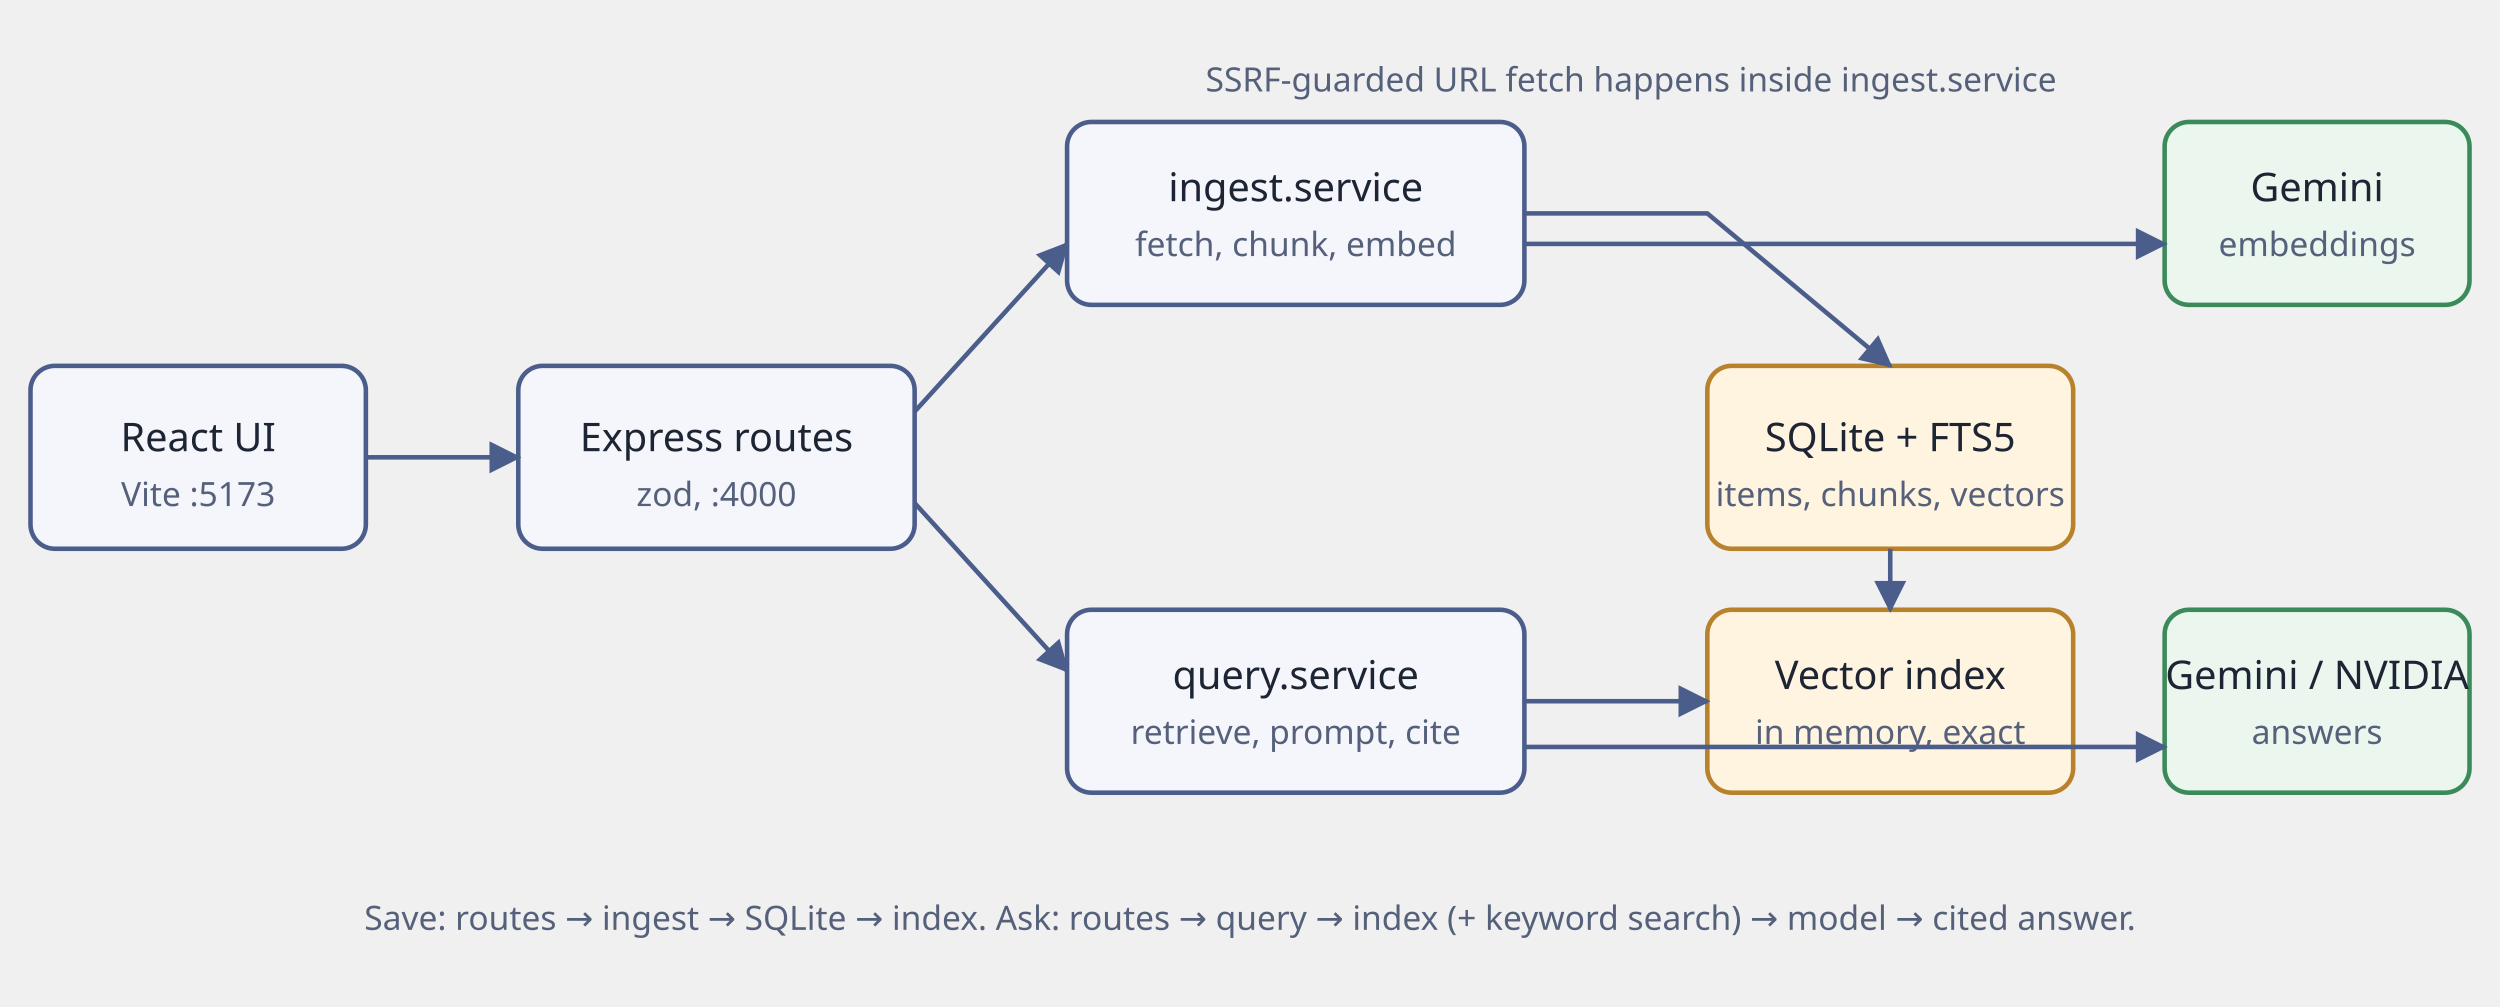
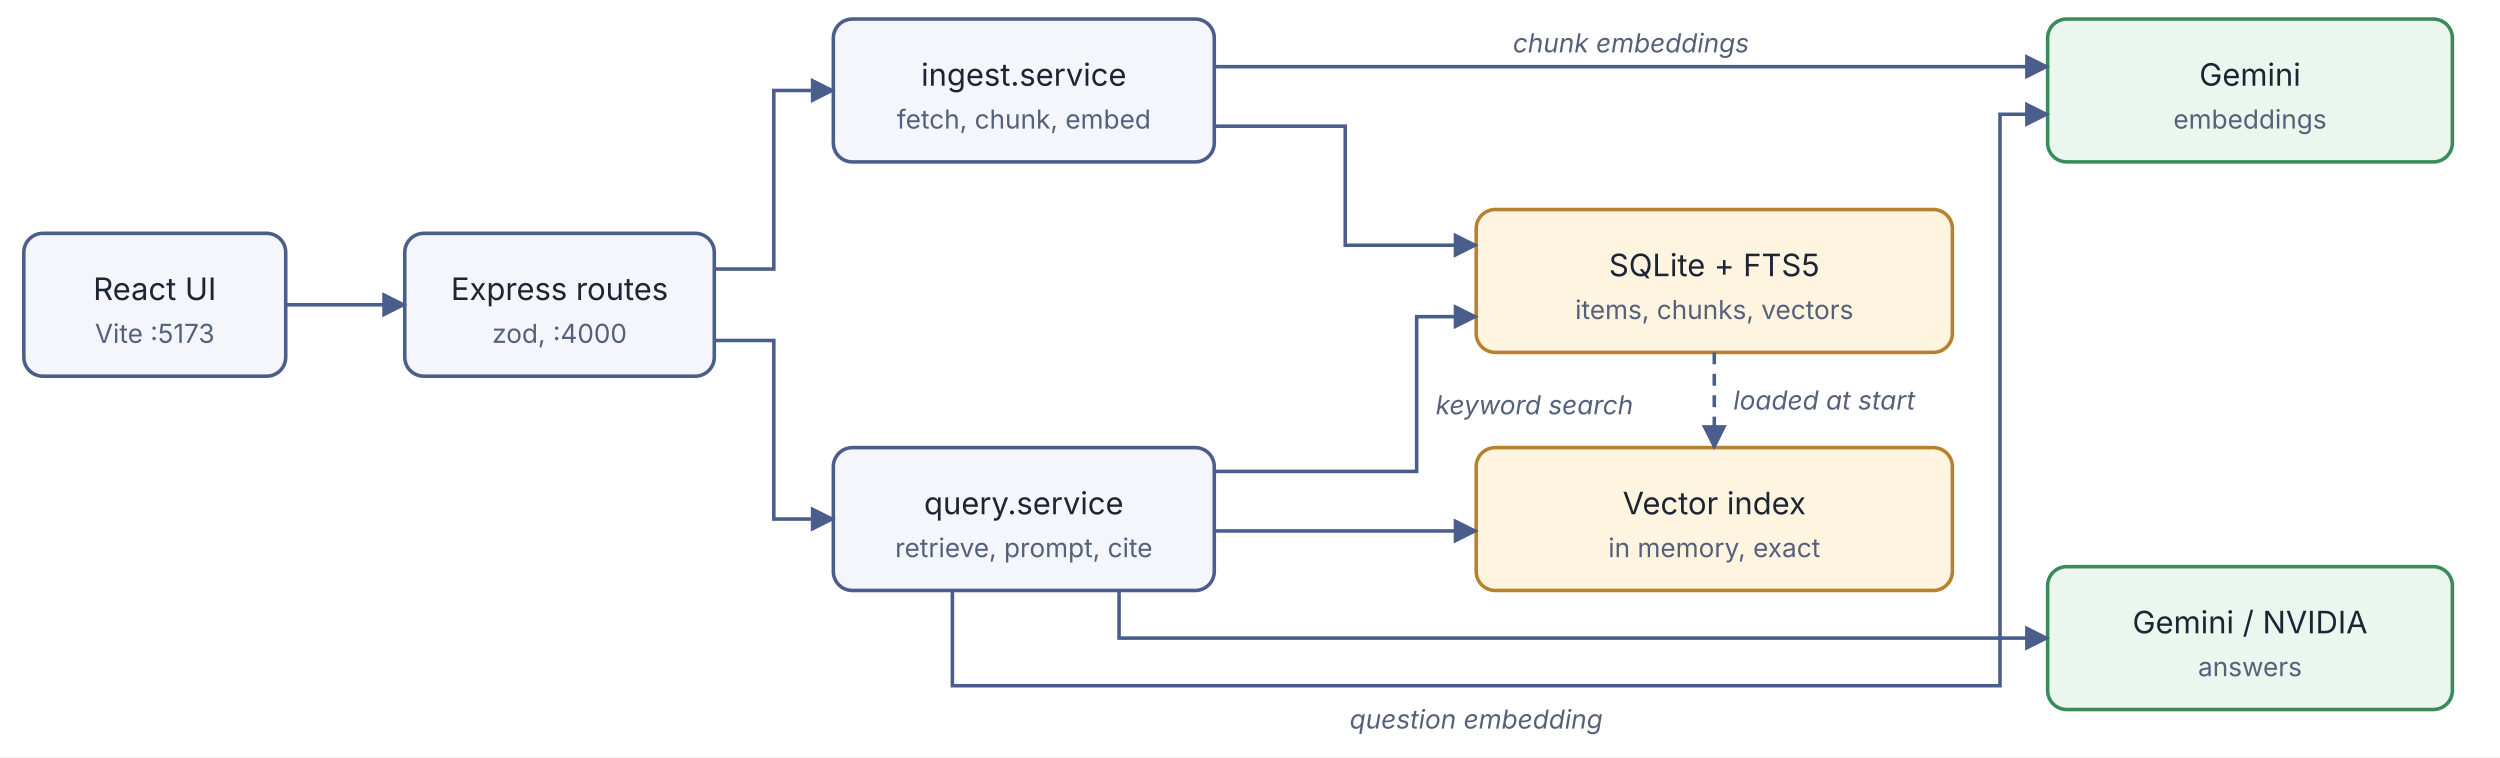
- <svg xmlns="http://www.w3.org/2000/svg" viewBox="0 0 820 330" font-family="system-ui, sans-serif" font-size="13">
+ <svg xmlns="http://www.w3.org/2000/svg" viewBox="0 12 1050 318" font-family="system-ui, -apple-system, Segoe UI, sans-serif" font-size="13">
  <style>
    .b{fill:#f4f6fb;stroke:#4b5d8a;stroke-width:1.5}
    .m{fill:#eaf6ee;stroke:#3b8a5a;stroke-width:1.5}
    .d{fill:#fff4e0;stroke:#b8812b;stroke-width:1.5}
    text{fill:#1d2433}
    .s{font-size:11px;fill:#55607a}
+     .l{font-size:11px;fill:#55607a;font-style:italic}
    .a{stroke:#4b5d8a;stroke-width:1.5;fill:none;marker-end:url(#h)}
+     .z{stroke-dasharray:5 4}
  </style>
  <defs>
    <marker id="h" viewBox="0 0 10 10" refX="9" refY="5" markerWidth="7" markerHeight="7" orient="auto">
      <path d="M0 0L10 5L0 10z" fill="#4b5d8a" />
    </marker>
  </defs>
-   <rect class="b" x="10" y="120" width="110" height="60" rx="8" />
-   <text x="65" y="148" text-anchor="middle">React UI</text>
-   <text class="s" x="65" y="166" text-anchor="middle">Vite :5173</text>
-   <rect class="b" x="170" y="120" width="130" height="60" rx="8" />
-   <text x="235" y="148" text-anchor="middle">Express routes</text>
-   <text class="s" x="235" y="166" text-anchor="middle">zod, :4000</text>
-   <rect class="b" x="350" y="40" width="150" height="60" rx="8" />
-   <text x="425" y="66" text-anchor="middle">ingest.service</text>
-   <text class="s" x="425" y="84" text-anchor="middle">fetch, chunk, embed</text>
-   <rect class="b" x="350" y="200" width="150" height="60" rx="8" />
-   <text x="425" y="226" text-anchor="middle">query.service</text>
-   <text class="s" x="425" y="244" text-anchor="middle">retrieve, prompt, cite</text>
-   <rect class="d" x="560" y="120" width="120" height="60" rx="8" />
-   <text x="620" y="148" text-anchor="middle">SQLite + FTS5</text>
-   <text class="s" x="620" y="166" text-anchor="middle">items, chunks, vectors</text>
-   <rect class="d" x="560" y="200" width="120" height="60" rx="8" />
-   <text x="620" y="226" text-anchor="middle">Vector index</text>
-   <text class="s" x="620" y="244" text-anchor="middle">in memory, exact</text>
-   <rect class="m" x="710" y="40" width="100" height="60" rx="8" />
-   <text x="760" y="66" text-anchor="middle">Gemini</text>
-   <text class="s" x="760" y="84" text-anchor="middle">embeddings</text>
-   <rect class="m" x="710" y="200" width="100" height="60" rx="8" />
-   <text x="760" y="226" text-anchor="middle">Gemini / NVIDIA</text>
-   <text class="s" x="760" y="244" text-anchor="middle">answers</text>
-   <path class="a" d="M120 150H170" />
-   <path class="a" d="M300 135L350 80" />
-   <path class="a" d="M300 165L350 220" />
-   <path class="a" d="M500 70H560L620 120" />
-   <path class="a" d="M500 80H710" />
-   <path class="a" d="M620 180V200" />
-   <path class="a" d="M500 230H560" />
-   <path class="a" d="M500 245H710" />
-   <text class="s" x="535" y="30" text-anchor="middle">SSRF-guarded URL fetch happens inside ingest.service</text>
-   <text class="s" x="410" y="305" text-anchor="middle">Save: routes → ingest → SQLite → index.   Ask: routes → query → index (+ keyword search) → model → cited answer.</text>
+   <rect x="0" y="12" width="1050" height="318" fill="#ffffff" />
+   <rect class="b" x="10" y="110" width="110" height="60" rx="8" />
+   <text x="65" y="138" text-anchor="middle">React UI</text>
+   <text class="s" x="65" y="156" text-anchor="middle">Vite :5173</text>
+   <rect class="b" x="170" y="110" width="130" height="60" rx="8" />
+   <text x="235" y="138" text-anchor="middle">Express routes</text>
+   <text class="s" x="235" y="156" text-anchor="middle">zod, :4000</text>
+   <rect class="b" x="350" y="20" width="160" height="60" rx="8" />
+   <text x="430" y="48" text-anchor="middle">ingest.service</text>
+   <text class="s" x="430" y="66" text-anchor="middle">fetch, chunk, embed</text>
+   <rect class="b" x="350" y="200" width="160" height="60" rx="8" />
+   <text x="430" y="228" text-anchor="middle">query.service</text>
+   <text class="s" x="430" y="246" text-anchor="middle">retrieve, prompt, cite</text>
+   <rect class="d" x="620" y="100" width="200" height="60" rx="8" />
+   <text x="720" y="128" text-anchor="middle">SQLite + FTS5</text>
+   <text class="s" x="720" y="146" text-anchor="middle">items, chunks, vectors</text>
+   <rect class="d" x="620" y="200" width="200" height="60" rx="8" />
+   <text x="720" y="228" text-anchor="middle">Vector index</text>
+   <text class="s" x="720" y="246" text-anchor="middle">in memory, exact</text>
+   <rect class="m" x="860" y="20" width="170" height="60" rx="8" />
+   <text x="945" y="48" text-anchor="middle">Gemini</text>
+   <text class="s" x="945" y="66" text-anchor="middle">embeddings</text>
+   <rect class="m" x="860" y="250" width="170" height="60" rx="8" />
+   <text x="945" y="278" text-anchor="middle">Gemini / NVIDIA</text>
+   <text class="s" x="945" y="296" text-anchor="middle">answers</text>
+   <path class="a" d="M120 140H170" />
+   <path class="a" d="M300 125H325V50H350" />
+   <path class="a" d="M300 155H325V230H350" />
+   <path class="a" d="M510 40H860" />
+   <path class="a" d="M510 65H565V115H620" />
+   <path class="a" d="M510 210H595V145H620" />
+   <path class="a" d="M510 235H620" />
+   <path class="a z" d="M720 160V200" />
+   <path class="a" d="M400 260V300H840V60H860" />
+   <path class="a" d="M470 260V280H860" />
+   <text class="l" x="685" y="34" text-anchor="middle">chunk embeddings</text>
+   <text class="l" x="603" y="186">keyword search</text>
+   <text class="l" x="728" y="184">loaded at start</text>
+   <text class="l" x="620" y="318" text-anchor="middle">question embedding</text>
</svg>
